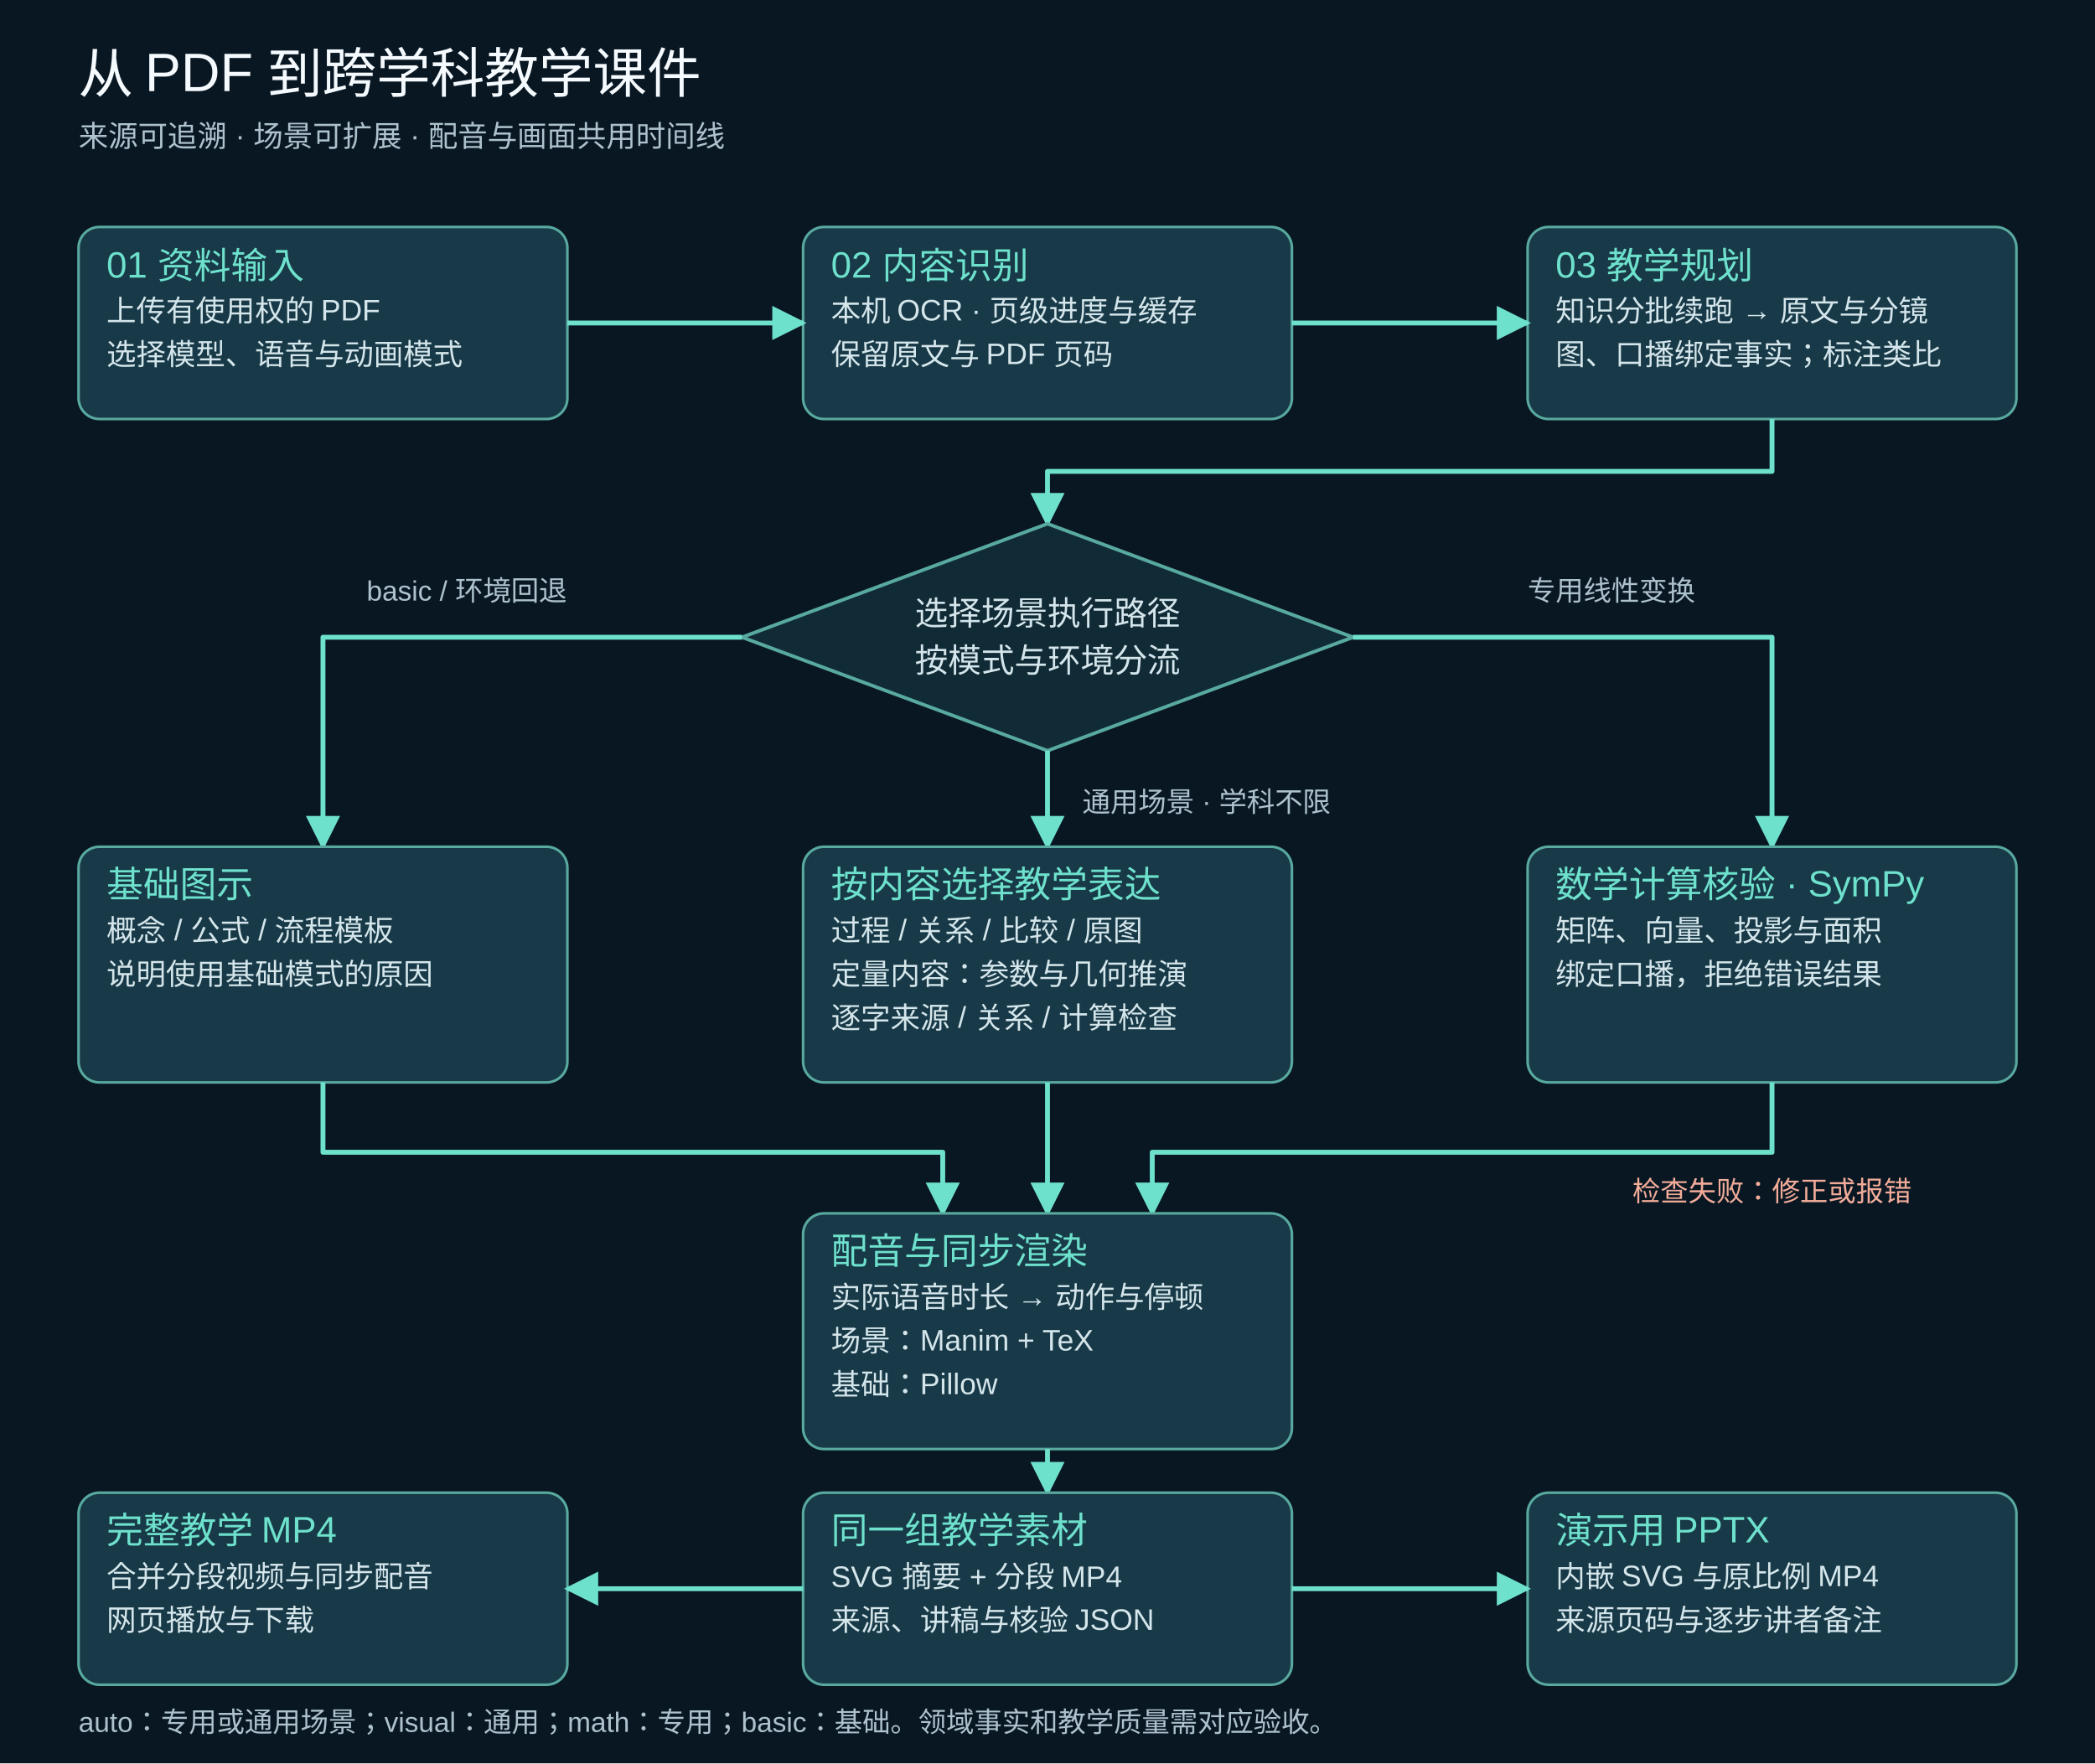
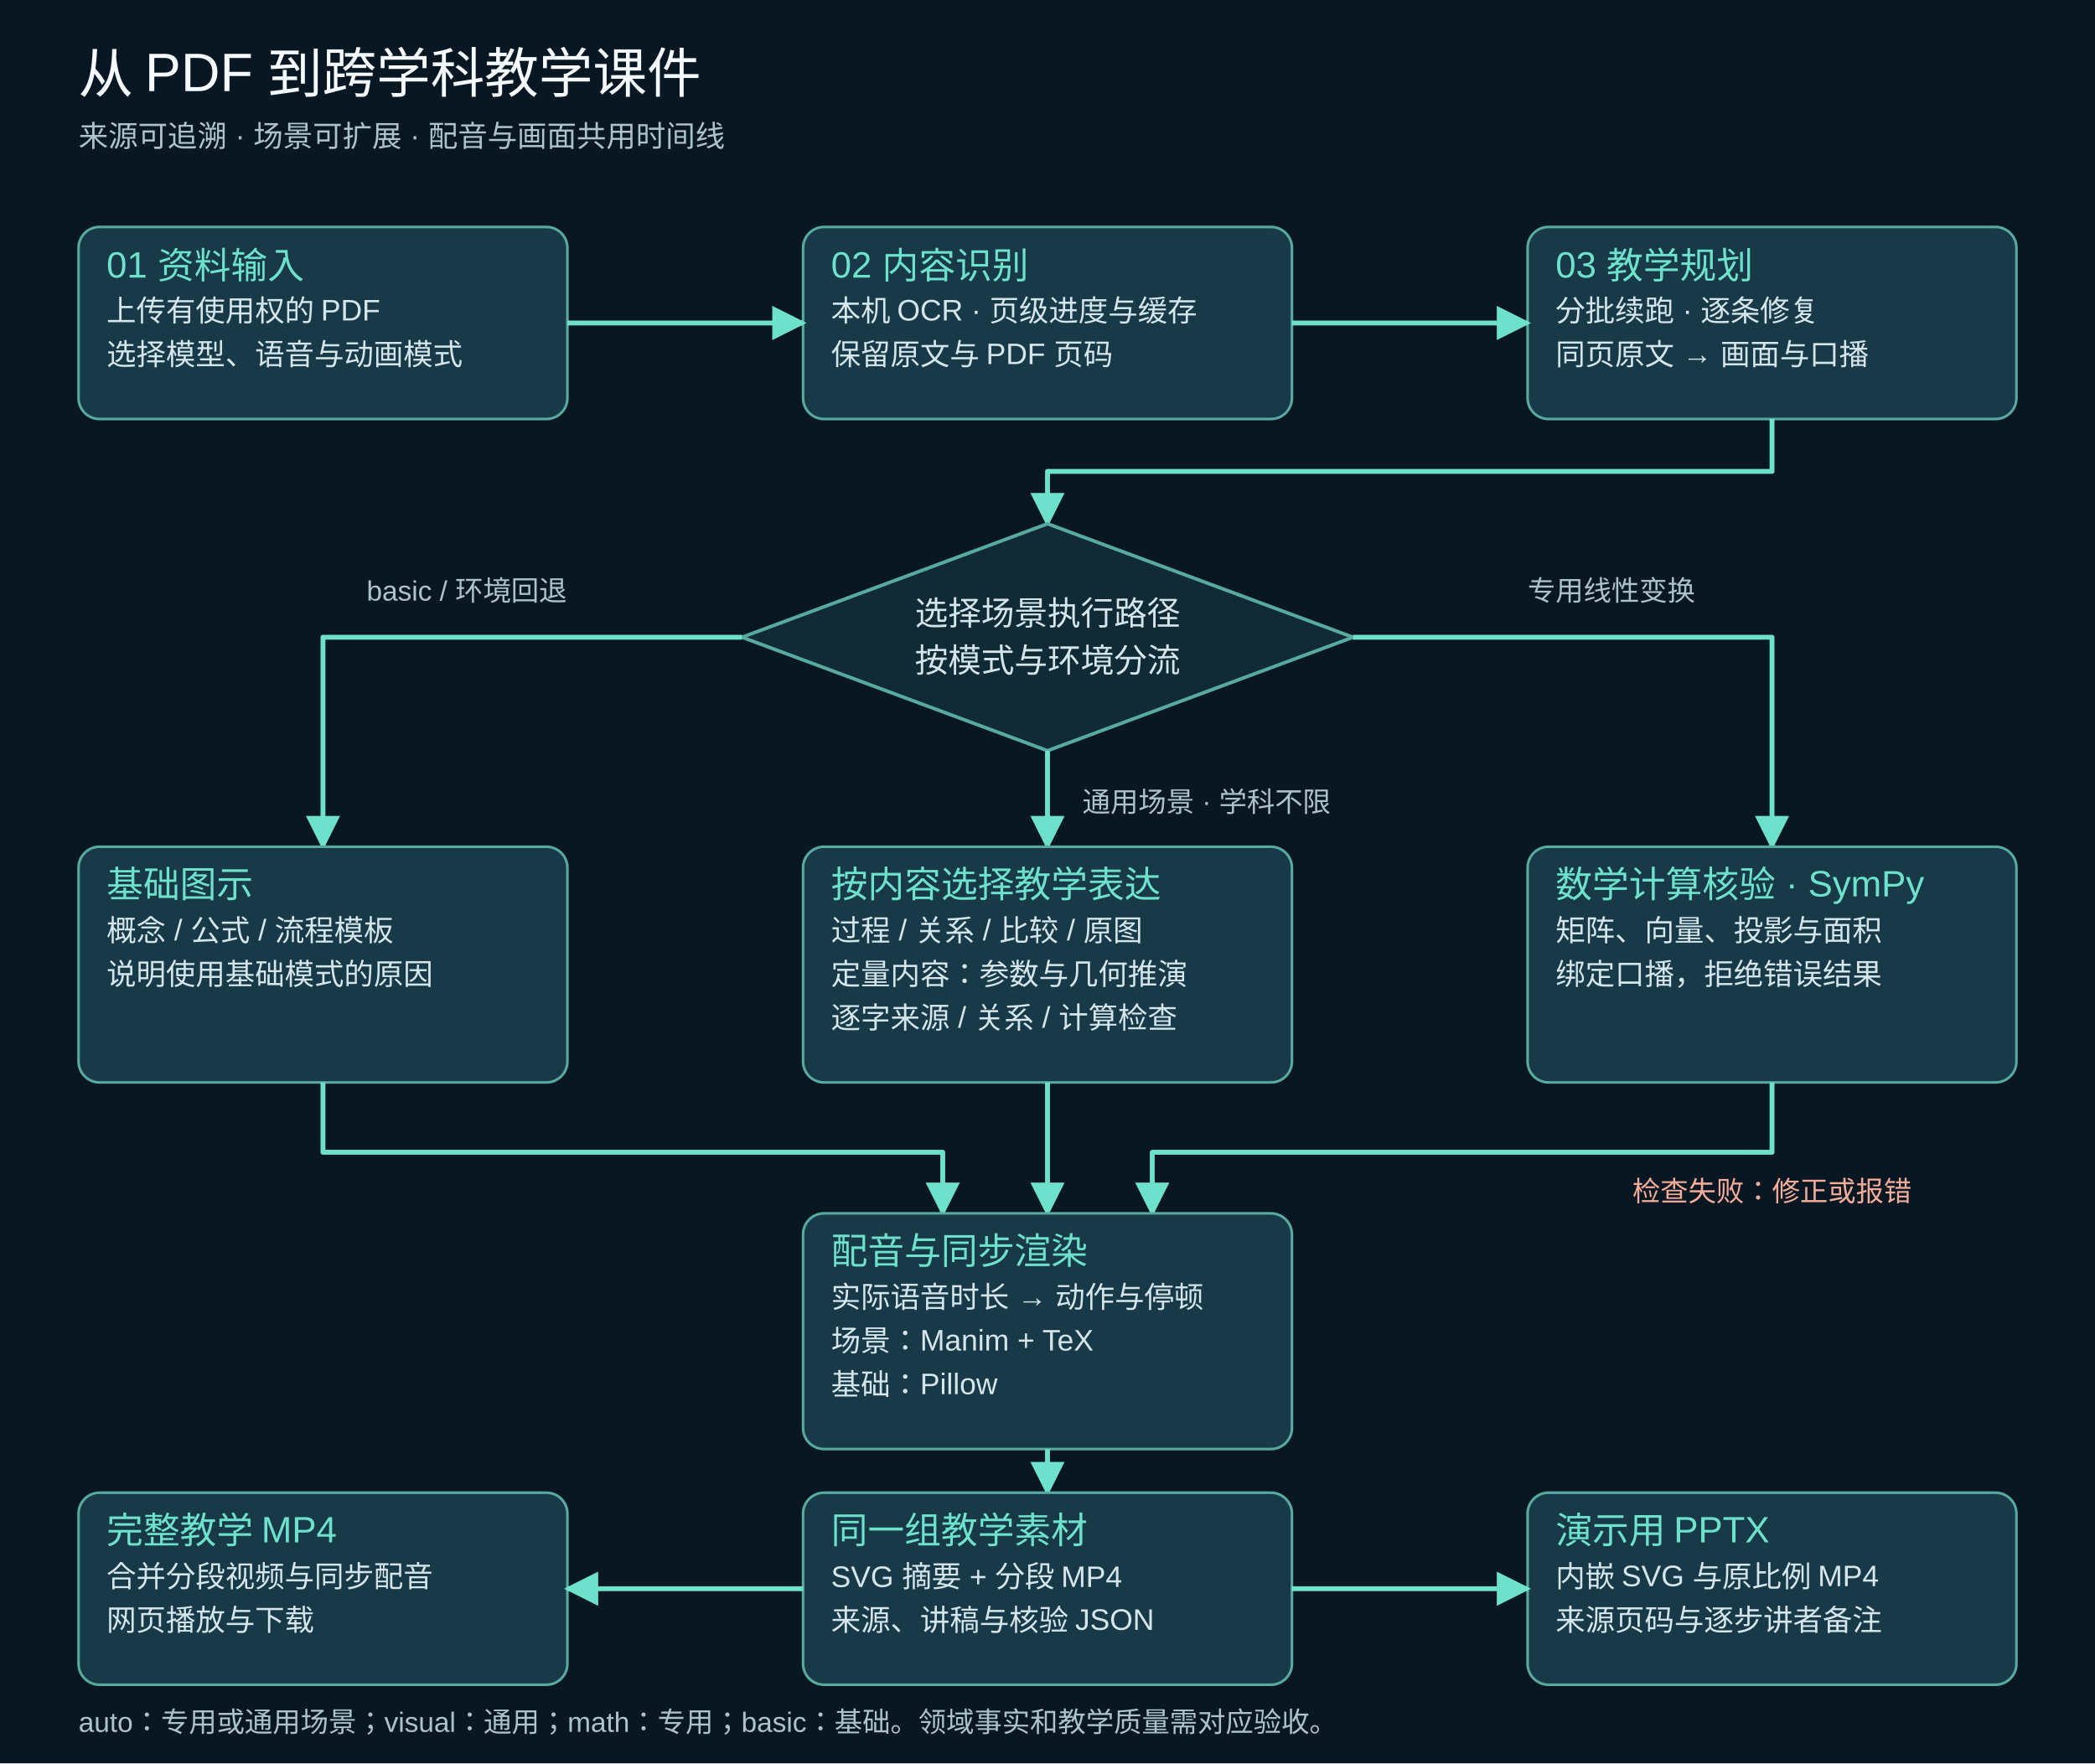
<svg xmlns="http://www.w3.org/2000/svg" width="1200" height="1010" viewBox="0 0 1200 1010" role="img" aria-labelledby="title desc">
  <defs>
    <marker id="arrow" viewBox="0 0 10 10" refX="9" refY="5" markerWidth="7" markerHeight="7" orient="auto">
      <path d="M 0 0 L 10 5 L 0 10 Z" fill="#6EE1CD" />
    </marker>
  </defs>
  <rect width="1200" height="1010" fill="#091723" />
  <text x="45" y="53" fill="#F4FAFD" font-family="Microsoft YaHei,Arial,sans-serif" font-size="31" text-anchor="start">从 PDF 到跨学科教学课件</text>
  <text x="45" y="84" fill="#ADC2CD" font-family="Microsoft YaHei,Arial,sans-serif" font-size="17" text-anchor="start">来源可追溯 · 场景可扩展 · 配音与画面共用时间线</text>
  <rect x="45" y="130" width="280" height="110" rx="12" fill="#183947" stroke="#58A99F" stroke-width="1.5" />
  <text x="61" y="159" fill="#6EE1CD" font-family="Microsoft YaHei,Arial,sans-serif" font-size="21" text-anchor="start">01 资料输入</text>
  <text x="61" y="184" fill="#D4E6EB" font-family="Microsoft YaHei,Arial,sans-serif" font-size="17" text-anchor="start">上传有使用权的 PDF</text>
  <text x="61" y="209" fill="#D4E6EB" font-family="Microsoft YaHei,Arial,sans-serif" font-size="17" text-anchor="start">选择模型、语音与动画模式</text>
  <rect x="460" y="130" width="280" height="110" rx="12" fill="#183947" stroke="#58A99F" stroke-width="1.5" />
  <text x="476" y="159" fill="#6EE1CD" font-family="Microsoft YaHei,Arial,sans-serif" font-size="21" text-anchor="start">02 内容识别</text>
  <text x="476" y="184" fill="#D4E6EB" font-family="Microsoft YaHei,Arial,sans-serif" font-size="17" text-anchor="start">本机 OCR · 页级进度与缓存</text>
  <text x="476" y="209" fill="#D4E6EB" font-family="Microsoft YaHei,Arial,sans-serif" font-size="17" text-anchor="start">保留原文与 PDF 页码</text>
  <rect x="875" y="130" width="280" height="110" rx="12" fill="#183947" stroke="#58A99F" stroke-width="1.5" />
  <text x="891" y="159" fill="#6EE1CD" font-family="Microsoft YaHei,Arial,sans-serif" font-size="21" text-anchor="start">03 教学规划</text>
-   <text x="891" y="184" fill="#D4E6EB" font-family="Microsoft YaHei,Arial,sans-serif" font-size="17" text-anchor="start">知识分批续跑 → 原文与分镜</text>
-   <text x="891" y="209" fill="#D4E6EB" font-family="Microsoft YaHei,Arial,sans-serif" font-size="17" text-anchor="start">图、口播绑定事实；标注类比</text>
+   <text x="891" y="184" fill="#D4E6EB" font-family="Microsoft YaHei,Arial,sans-serif" font-size="17" text-anchor="start">分批续跑 · 逐条修复</text>
+   <text x="891" y="209" fill="#D4E6EB" font-family="Microsoft YaHei,Arial,sans-serif" font-size="17" text-anchor="start">同页原文 → 画面与口播</text>
  <path d="M 325 185 H 460" fill="none" stroke="#6EE1CD" stroke-width="2.8" stroke-linejoin="round" marker-end="url(#arrow)" />
  <path d="M 740 185 H 875" fill="none" stroke="#6EE1CD" stroke-width="2.8" stroke-linejoin="round" marker-end="url(#arrow)" />
  <path d="M 1015 240 V 270 H 600 V 300" fill="none" stroke="#6EE1CD" stroke-width="2.8" stroke-linejoin="round" marker-end="url(#arrow)" />
  <path d="M 600 300 L 775 365 L 600 430 L 425 365 Z" fill="#102A36" stroke="#58A99F" stroke-width="2" />
  <text x="600" y="358" fill="#D4E6EB" font-family="Microsoft YaHei,Arial,sans-serif" font-size="19" text-anchor="middle">选择场景执行路径</text>
  <text x="600" y="385" fill="#D4E6EB" font-family="Microsoft YaHei,Arial,sans-serif" font-size="19" text-anchor="middle">按模式与环境分流</text>
  <path d="M 425 365 H 185 V 485" fill="none" stroke="#6EE1CD" stroke-width="2.8" stroke-linejoin="round" marker-end="url(#arrow)" />
  <text x="210" y="344" fill="#ADC2CD" font-family="Microsoft YaHei,Arial,sans-serif" font-size="16" text-anchor="start">basic / 环境回退</text>
  <path d="M 775 365 H 1015 V 485" fill="none" stroke="#6EE1CD" stroke-width="2.8" stroke-linejoin="round" marker-end="url(#arrow)" />
  <text x="875" y="344" fill="#ADC2CD" font-family="Microsoft YaHei,Arial,sans-serif" font-size="16" text-anchor="start">专用线性变换</text>
  <path d="M 600 430 V 485" fill="none" stroke="#6EE1CD" stroke-width="2.8" stroke-linejoin="round" marker-end="url(#arrow)" />
  <text x="620" y="465" fill="#ADC2CD" font-family="Microsoft YaHei,Arial,sans-serif" font-size="16" text-anchor="start">通用场景 · 学科不限</text>
  <rect x="45" y="485" width="280" height="135" rx="12" fill="#183947" stroke="#58A99F" stroke-width="1.5" />
  <text x="61" y="514" fill="#6EE1CD" font-family="Microsoft YaHei,Arial,sans-serif" font-size="21" text-anchor="start">基础图示</text>
  <text x="61" y="539" fill="#D4E6EB" font-family="Microsoft YaHei,Arial,sans-serif" font-size="17" text-anchor="start">概念 / 公式 / 流程模板</text>
  <text x="61" y="564" fill="#D4E6EB" font-family="Microsoft YaHei,Arial,sans-serif" font-size="17" text-anchor="start">说明使用基础模式的原因</text>
  <rect x="875" y="485" width="280" height="135" rx="12" fill="#183947" stroke="#58A99F" stroke-width="1.5" />
  <text x="891" y="514" fill="#6EE1CD" font-family="Microsoft YaHei,Arial,sans-serif" font-size="21" text-anchor="start">数学计算核验 · SymPy</text>
  <text x="891" y="539" fill="#D4E6EB" font-family="Microsoft YaHei,Arial,sans-serif" font-size="17" text-anchor="start">矩阵、向量、投影与面积</text>
  <text x="891" y="564" fill="#D4E6EB" font-family="Microsoft YaHei,Arial,sans-serif" font-size="17" text-anchor="start">绑定口播，拒绝错误结果</text>
  <rect x="460" y="485" width="280" height="135" rx="12" fill="#183947" stroke="#58A99F" stroke-width="1.5" />
  <text x="476" y="514" fill="#6EE1CD" font-family="Microsoft YaHei,Arial,sans-serif" font-size="21" text-anchor="start">按内容选择教学表达</text>
  <text x="476" y="539" fill="#D4E6EB" font-family="Microsoft YaHei,Arial,sans-serif" font-size="17" text-anchor="start">过程 / 关系 / 比较 / 原图</text>
  <text x="476" y="564" fill="#D4E6EB" font-family="Microsoft YaHei,Arial,sans-serif" font-size="17" text-anchor="start">定量内容：参数与几何推演</text>
  <text x="476" y="589" fill="#D4E6EB" font-family="Microsoft YaHei,Arial,sans-serif" font-size="17" text-anchor="start">逐字来源 / 关系 / 计算检查</text>
  <path d="M 185 620 V 660 H 540 V 695" fill="none" stroke="#6EE1CD" stroke-width="2.8" stroke-linejoin="round" marker-end="url(#arrow)" />
  <path d="M 1015 620 V 660 H 660 V 695" fill="none" stroke="#6EE1CD" stroke-width="2.8" stroke-linejoin="round" marker-end="url(#arrow)" />
  <path d="M 600 620 V 695" fill="none" stroke="#6EE1CD" stroke-width="2.8" stroke-linejoin="round" marker-end="url(#arrow)" />
  <rect x="460" y="695" width="280" height="135" rx="12" fill="#183947" stroke="#58A99F" stroke-width="1.5" />
  <text x="476" y="724" fill="#6EE1CD" font-family="Microsoft YaHei,Arial,sans-serif" font-size="21" text-anchor="start">配音与同步渲染</text>
  <text x="476" y="749" fill="#D4E6EB" font-family="Microsoft YaHei,Arial,sans-serif" font-size="17" text-anchor="start">实际语音时长 → 动作与停顿</text>
  <text x="476" y="774" fill="#D4E6EB" font-family="Microsoft YaHei,Arial,sans-serif" font-size="17" text-anchor="start">场景：Manim + TeX</text>
  <text x="476" y="799" fill="#D4E6EB" font-family="Microsoft YaHei,Arial,sans-serif" font-size="17" text-anchor="start">基础：Pillow</text>
  <text x="1015" y="688" fill="#F2AC99" font-family="Microsoft YaHei,Arial,sans-serif" font-size="16" text-anchor="middle">检查失败：修正或报错</text>
  <path d="M 600 830 V 855" fill="none" stroke="#6EE1CD" stroke-width="2.8" stroke-linejoin="round" marker-end="url(#arrow)" />
  <rect x="460" y="855" width="280" height="110" rx="12" fill="#183947" stroke="#58A99F" stroke-width="1.5" />
  <text x="476" y="884" fill="#6EE1CD" font-family="Microsoft YaHei,Arial,sans-serif" font-size="21" text-anchor="start">同一组教学素材</text>
  <text x="476" y="909" fill="#D4E6EB" font-family="Microsoft YaHei,Arial,sans-serif" font-size="17" text-anchor="start">SVG 摘要 + 分段 MP4</text>
  <text x="476" y="934" fill="#D4E6EB" font-family="Microsoft YaHei,Arial,sans-serif" font-size="17" text-anchor="start">来源、讲稿与核验 JSON</text>
  <rect x="45" y="855" width="280" height="110" rx="12" fill="#183947" stroke="#58A99F" stroke-width="1.5" />
  <text x="61" y="884" fill="#6EE1CD" font-family="Microsoft YaHei,Arial,sans-serif" font-size="21" text-anchor="start">完整教学 MP4</text>
  <text x="61" y="909" fill="#D4E6EB" font-family="Microsoft YaHei,Arial,sans-serif" font-size="17" text-anchor="start">合并分段视频与同步配音</text>
  <text x="61" y="934" fill="#D4E6EB" font-family="Microsoft YaHei,Arial,sans-serif" font-size="17" text-anchor="start">网页播放与下载</text>
  <rect x="875" y="855" width="280" height="110" rx="12" fill="#183947" stroke="#58A99F" stroke-width="1.5" />
  <text x="891" y="884" fill="#6EE1CD" font-family="Microsoft YaHei,Arial,sans-serif" font-size="21" text-anchor="start">演示用 PPTX</text>
  <text x="891" y="909" fill="#D4E6EB" font-family="Microsoft YaHei,Arial,sans-serif" font-size="17" text-anchor="start">内嵌 SVG 与原比例 MP4</text>
  <text x="891" y="934" fill="#D4E6EB" font-family="Microsoft YaHei,Arial,sans-serif" font-size="17" text-anchor="start">来源页码与逐步讲者备注</text>
  <path d="M 460 910 H 325" fill="none" stroke="#6EE1CD" stroke-width="2.8" stroke-linejoin="round" marker-end="url(#arrow)" />
  <path d="M 740 910 H 875" fill="none" stroke="#6EE1CD" stroke-width="2.8" stroke-linejoin="round" marker-end="url(#arrow)" />
  <text x="45" y="992" fill="#ADC2CD" font-family="Microsoft YaHei,Arial,sans-serif" font-size="16" text-anchor="start">auto：专用或通用场景；visual：通用；math：专用；basic：基础。领域事实和教学质量需对应验收。</text>
</svg>
